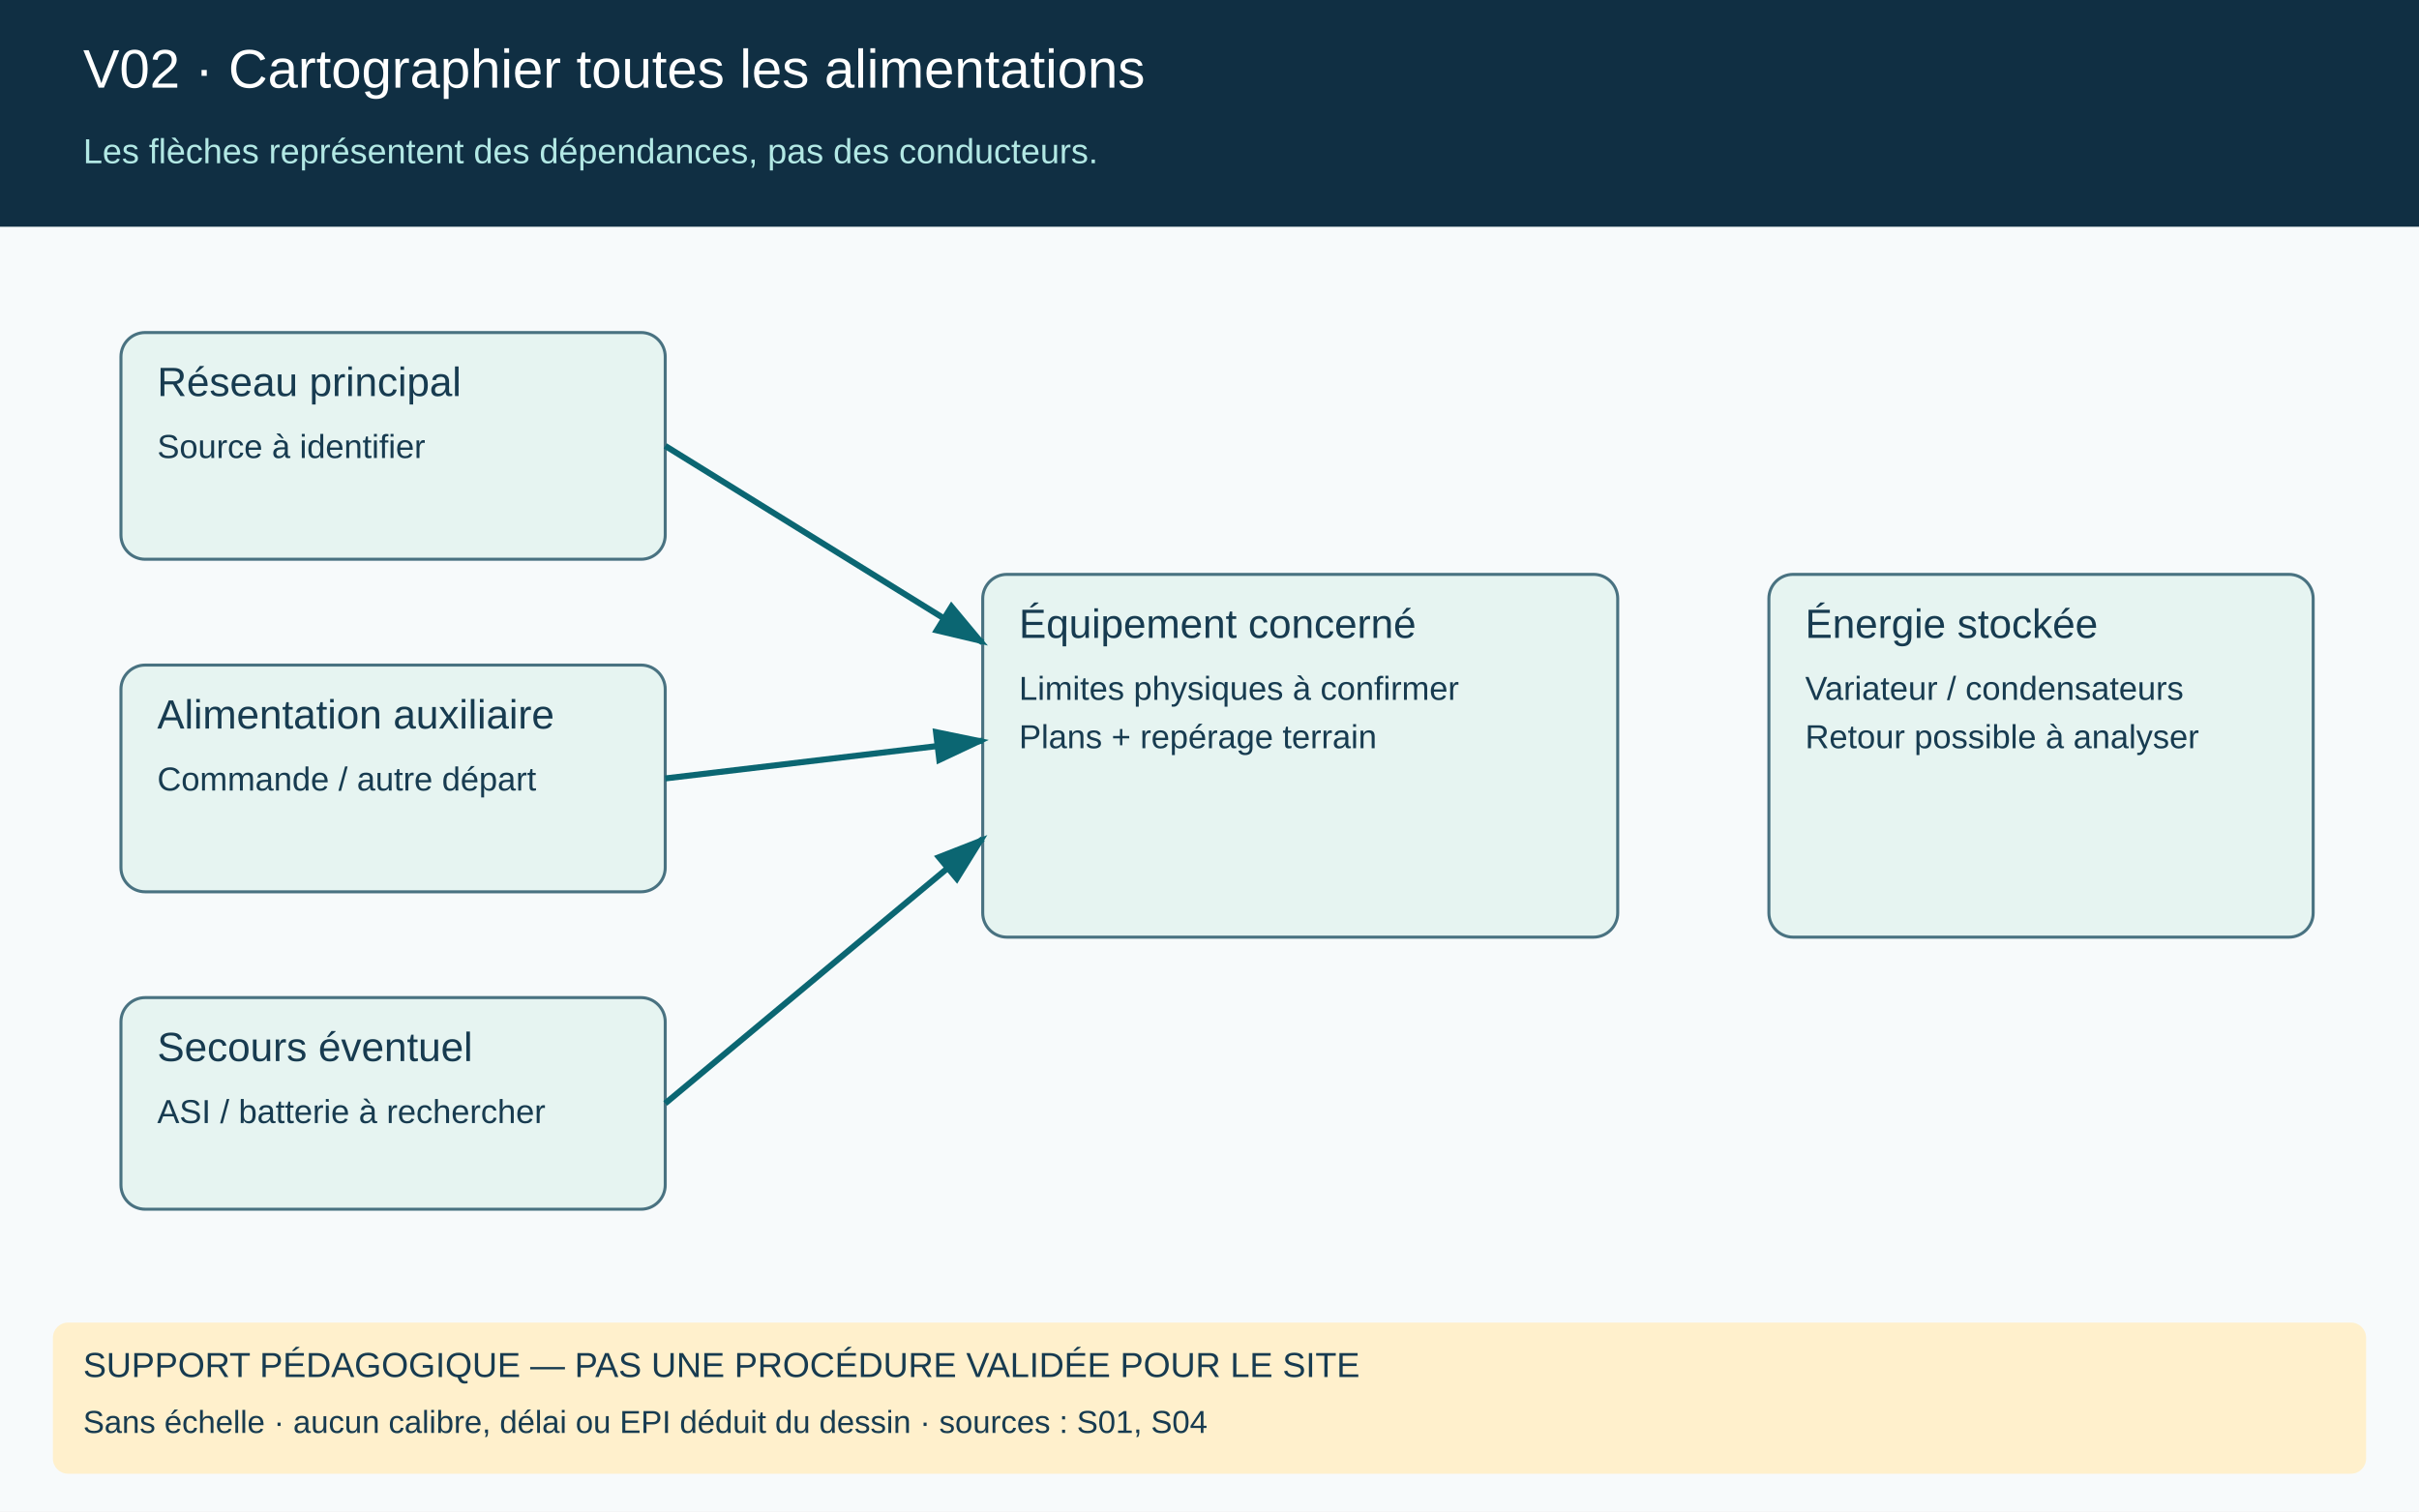
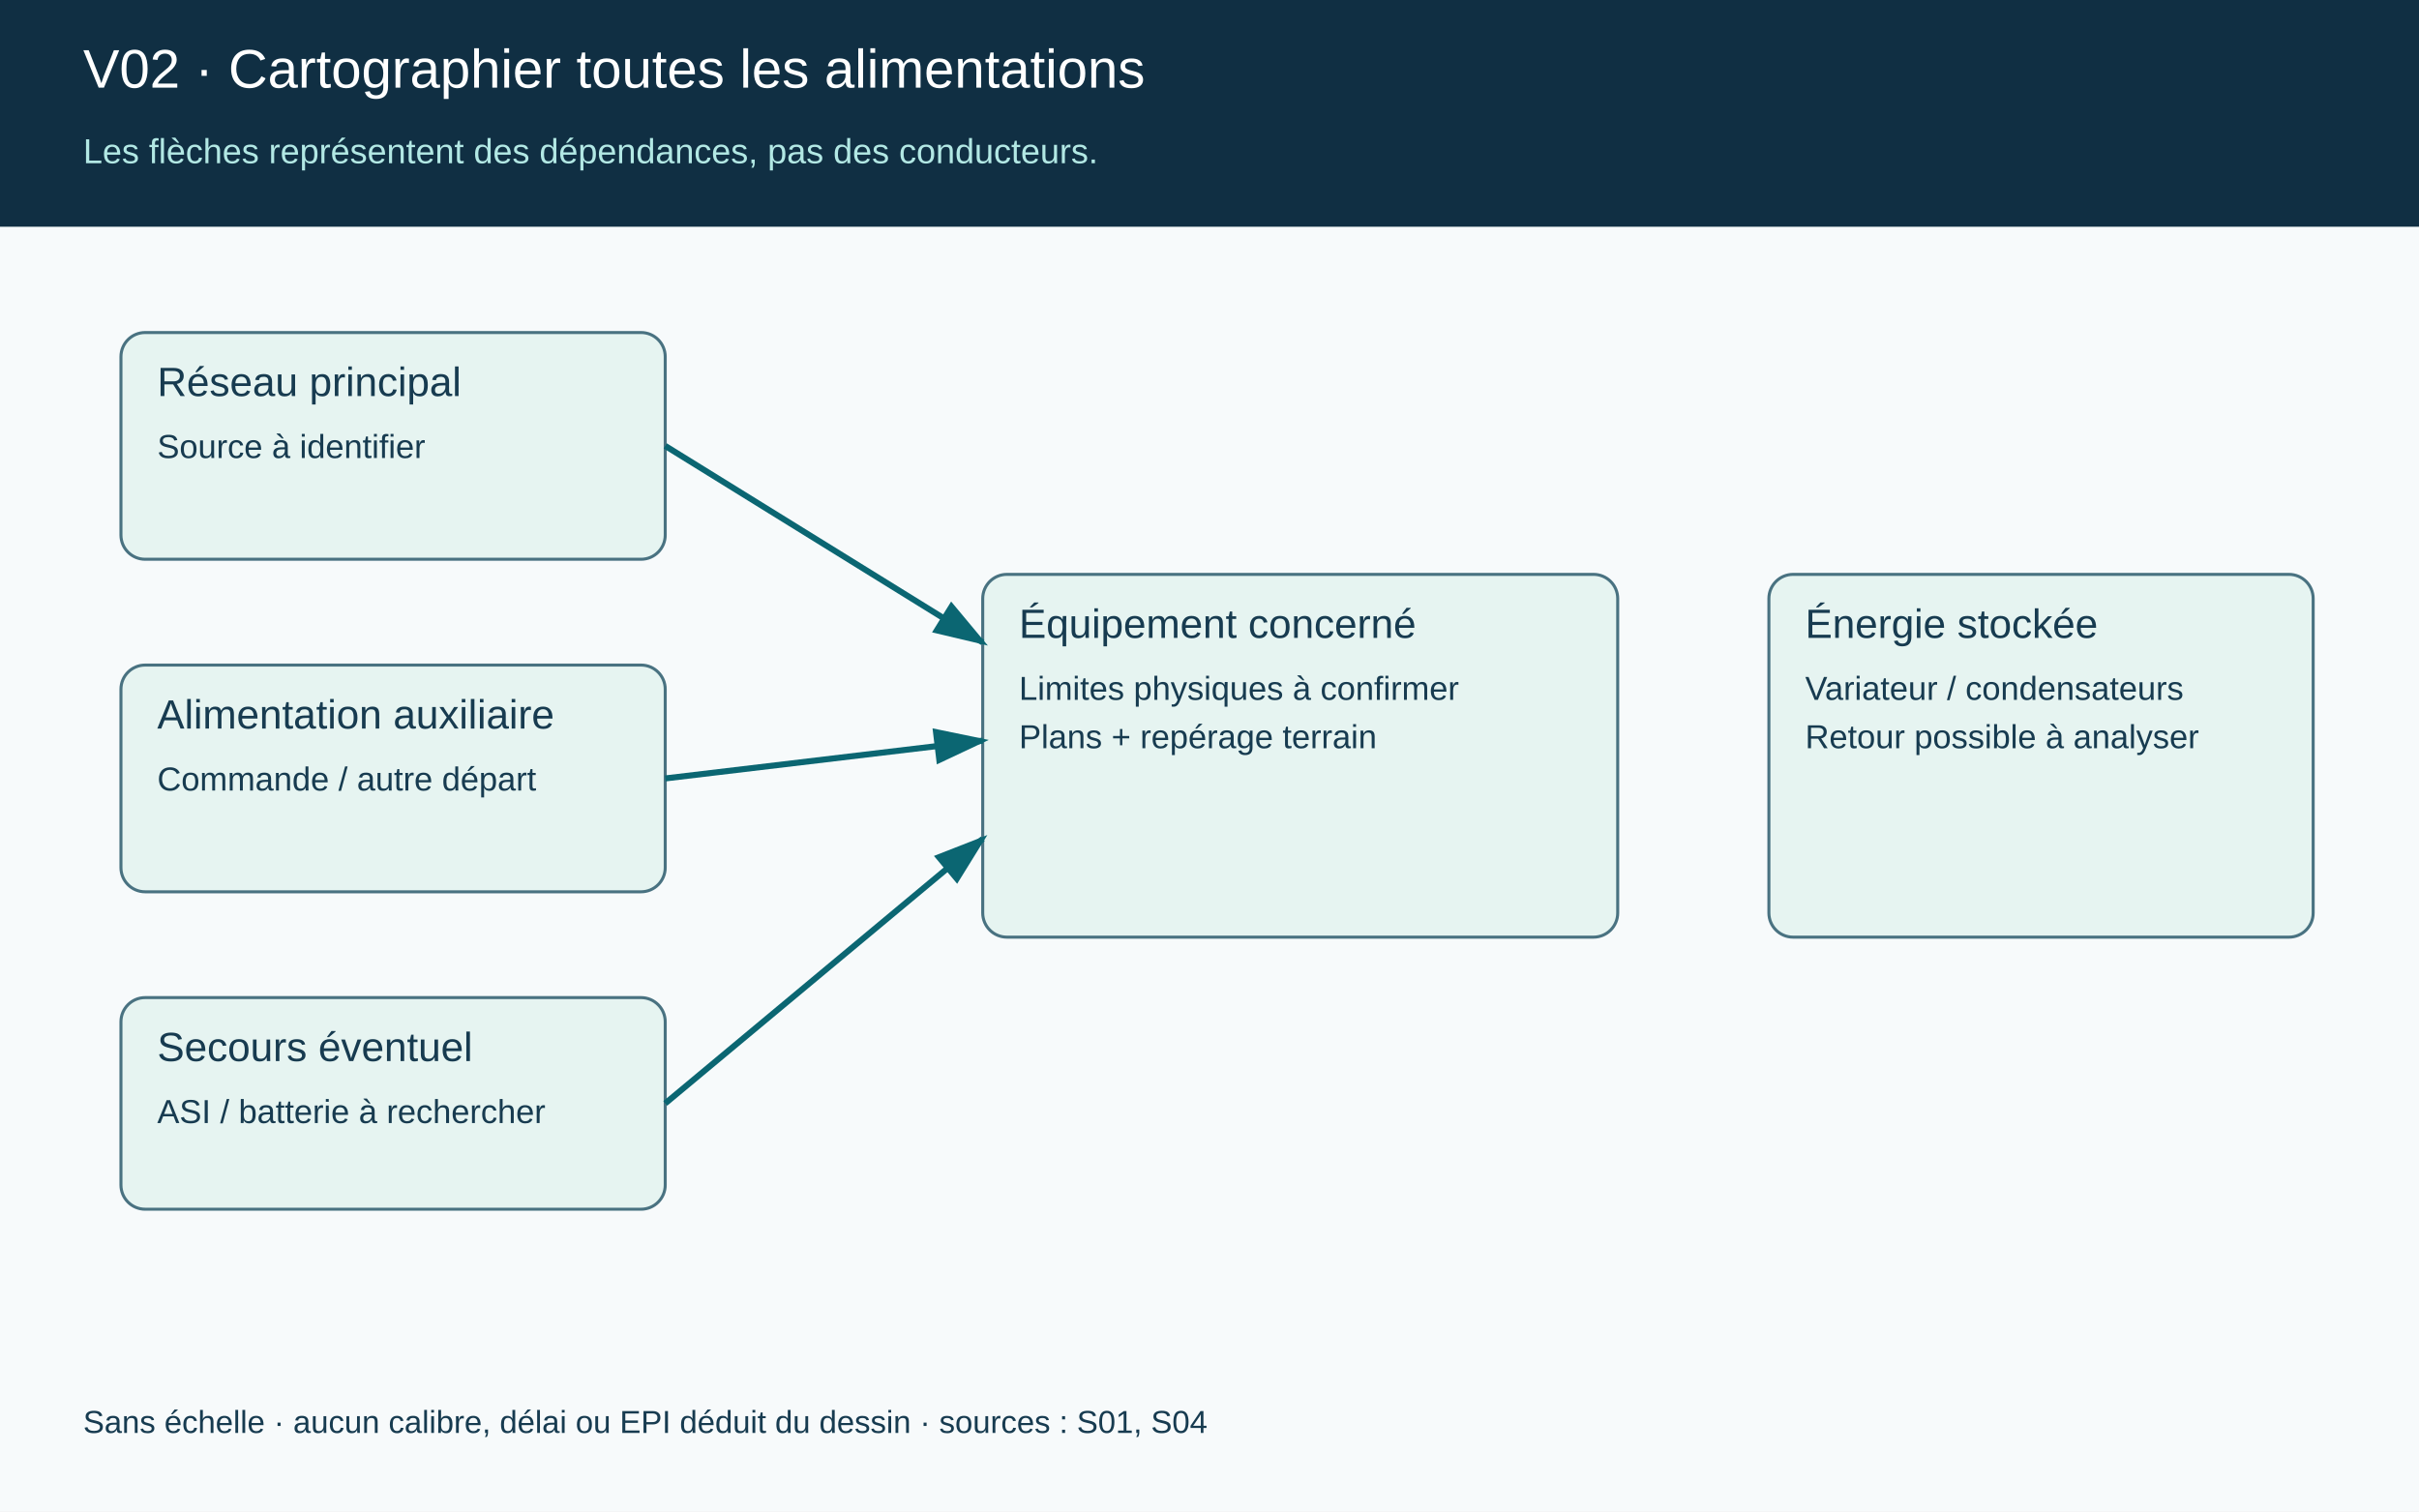
<svg xmlns="http://www.w3.org/2000/svg" width="1600" height="1000" viewBox="0 0 1600 1000" role="img" aria-labelledby="title desc">
  <defs>
    <marker id="a" markerWidth="10" markerHeight="10" refX="8" refY="3" orient="auto" markerUnits="strokeWidth">
      <path d="M0,0 L0,6 L9,3 z" fill="#0b6672" />
    </marker>
  </defs>
  <rect width="1600" height="1000" fill="#f7fafb" />
  <g font-family="Arial, sans-serif">
    <rect width="1600" height="150" fill="#102f43" />
    <text x="55" y="58" font-size="36" fill="#ffffff">V02 · Cartographier toutes les alimentations</text>
    <text x="55" y="108" font-size="23" fill="#b2e8e4">Les flèches représentent des dépendances, pas des conducteurs.</text>
    <rect x="80" y="220" width="360" height="150" rx="16" fill="#e6f4f1" stroke="#497281" stroke-width="2" />
    <text x="104" y="262" font-size="27" fill="#173b50">Réseau principal</text>
    <text x="104" y="303" font-size="22" fill="#173b50">Source à identifier</text>
    <rect x="80" y="440" width="360" height="150" rx="16" fill="#e6f4f1" stroke="#497281" stroke-width="2" />
    <text x="104" y="482" font-size="27" fill="#173b50">Alimentation auxiliaire</text>
    <text x="104" y="523" font-size="22" fill="#173b50">Commande / autre départ</text>
    <rect x="80" y="660" width="360" height="140" rx="16" fill="#e6f4f1" stroke="#497281" stroke-width="2" />
    <text x="104" y="702" font-size="27" fill="#173b50">Secours éventuel</text>
    <text x="104" y="743" font-size="22" fill="#173b50">ASI / batterie à rechercher</text>
    <rect x="650" y="380" width="420" height="240" rx="16" fill="#e6f4f1" stroke="#497281" stroke-width="2" />
    <text x="674" y="422" font-size="27" fill="#173b50">Équipement concerné</text>
    <text x="674" y="463" font-size="22" fill="#173b50">Limites physiques à confirmer</text>
    <text x="674" y="495" font-size="22" fill="#173b50">Plans + repérage terrain</text>
    <path d="M440,295 L650,425" fill="none" stroke="#0b6672" stroke-width="4" marker-end="url(#a)" />
    <path d="M440,515 L650,490" fill="none" stroke="#0b6672" stroke-width="4" marker-end="url(#a)" />
    <path d="M440,730 L650,555" fill="none" stroke="#0b6672" stroke-width="4" marker-end="url(#a)" />
    <rect x="1170" y="380" width="360" height="240" rx="16" fill="#e6f4f1" stroke="#497281" stroke-width="2" />
    <text x="1194" y="422" font-size="27" fill="#173b50">Énergie stockée</text>
    <text x="1194" y="463" font-size="22" fill="#173b50">Variateur / condensateurs</text>
    <text x="1194" y="495" font-size="22" fill="#173b50">Retour possible à analyser</text>
-     <rect x="35" y="875" width="1530" height="100" rx="10" fill="#fff0cc" />
-     <text x="55" y="911" font-size="23" fill="#173b50">SUPPORT PÉDAGOGIQUE — PAS UNE PROCÉDURE VALIDÉE POUR LE SITE</text>
    <text x="55" y="948" font-size="21" fill="#173b50">Sans échelle · aucun calibre, délai ou EPI déduit du dessin · sources : S01, S04</text>
  </g>
</svg>
